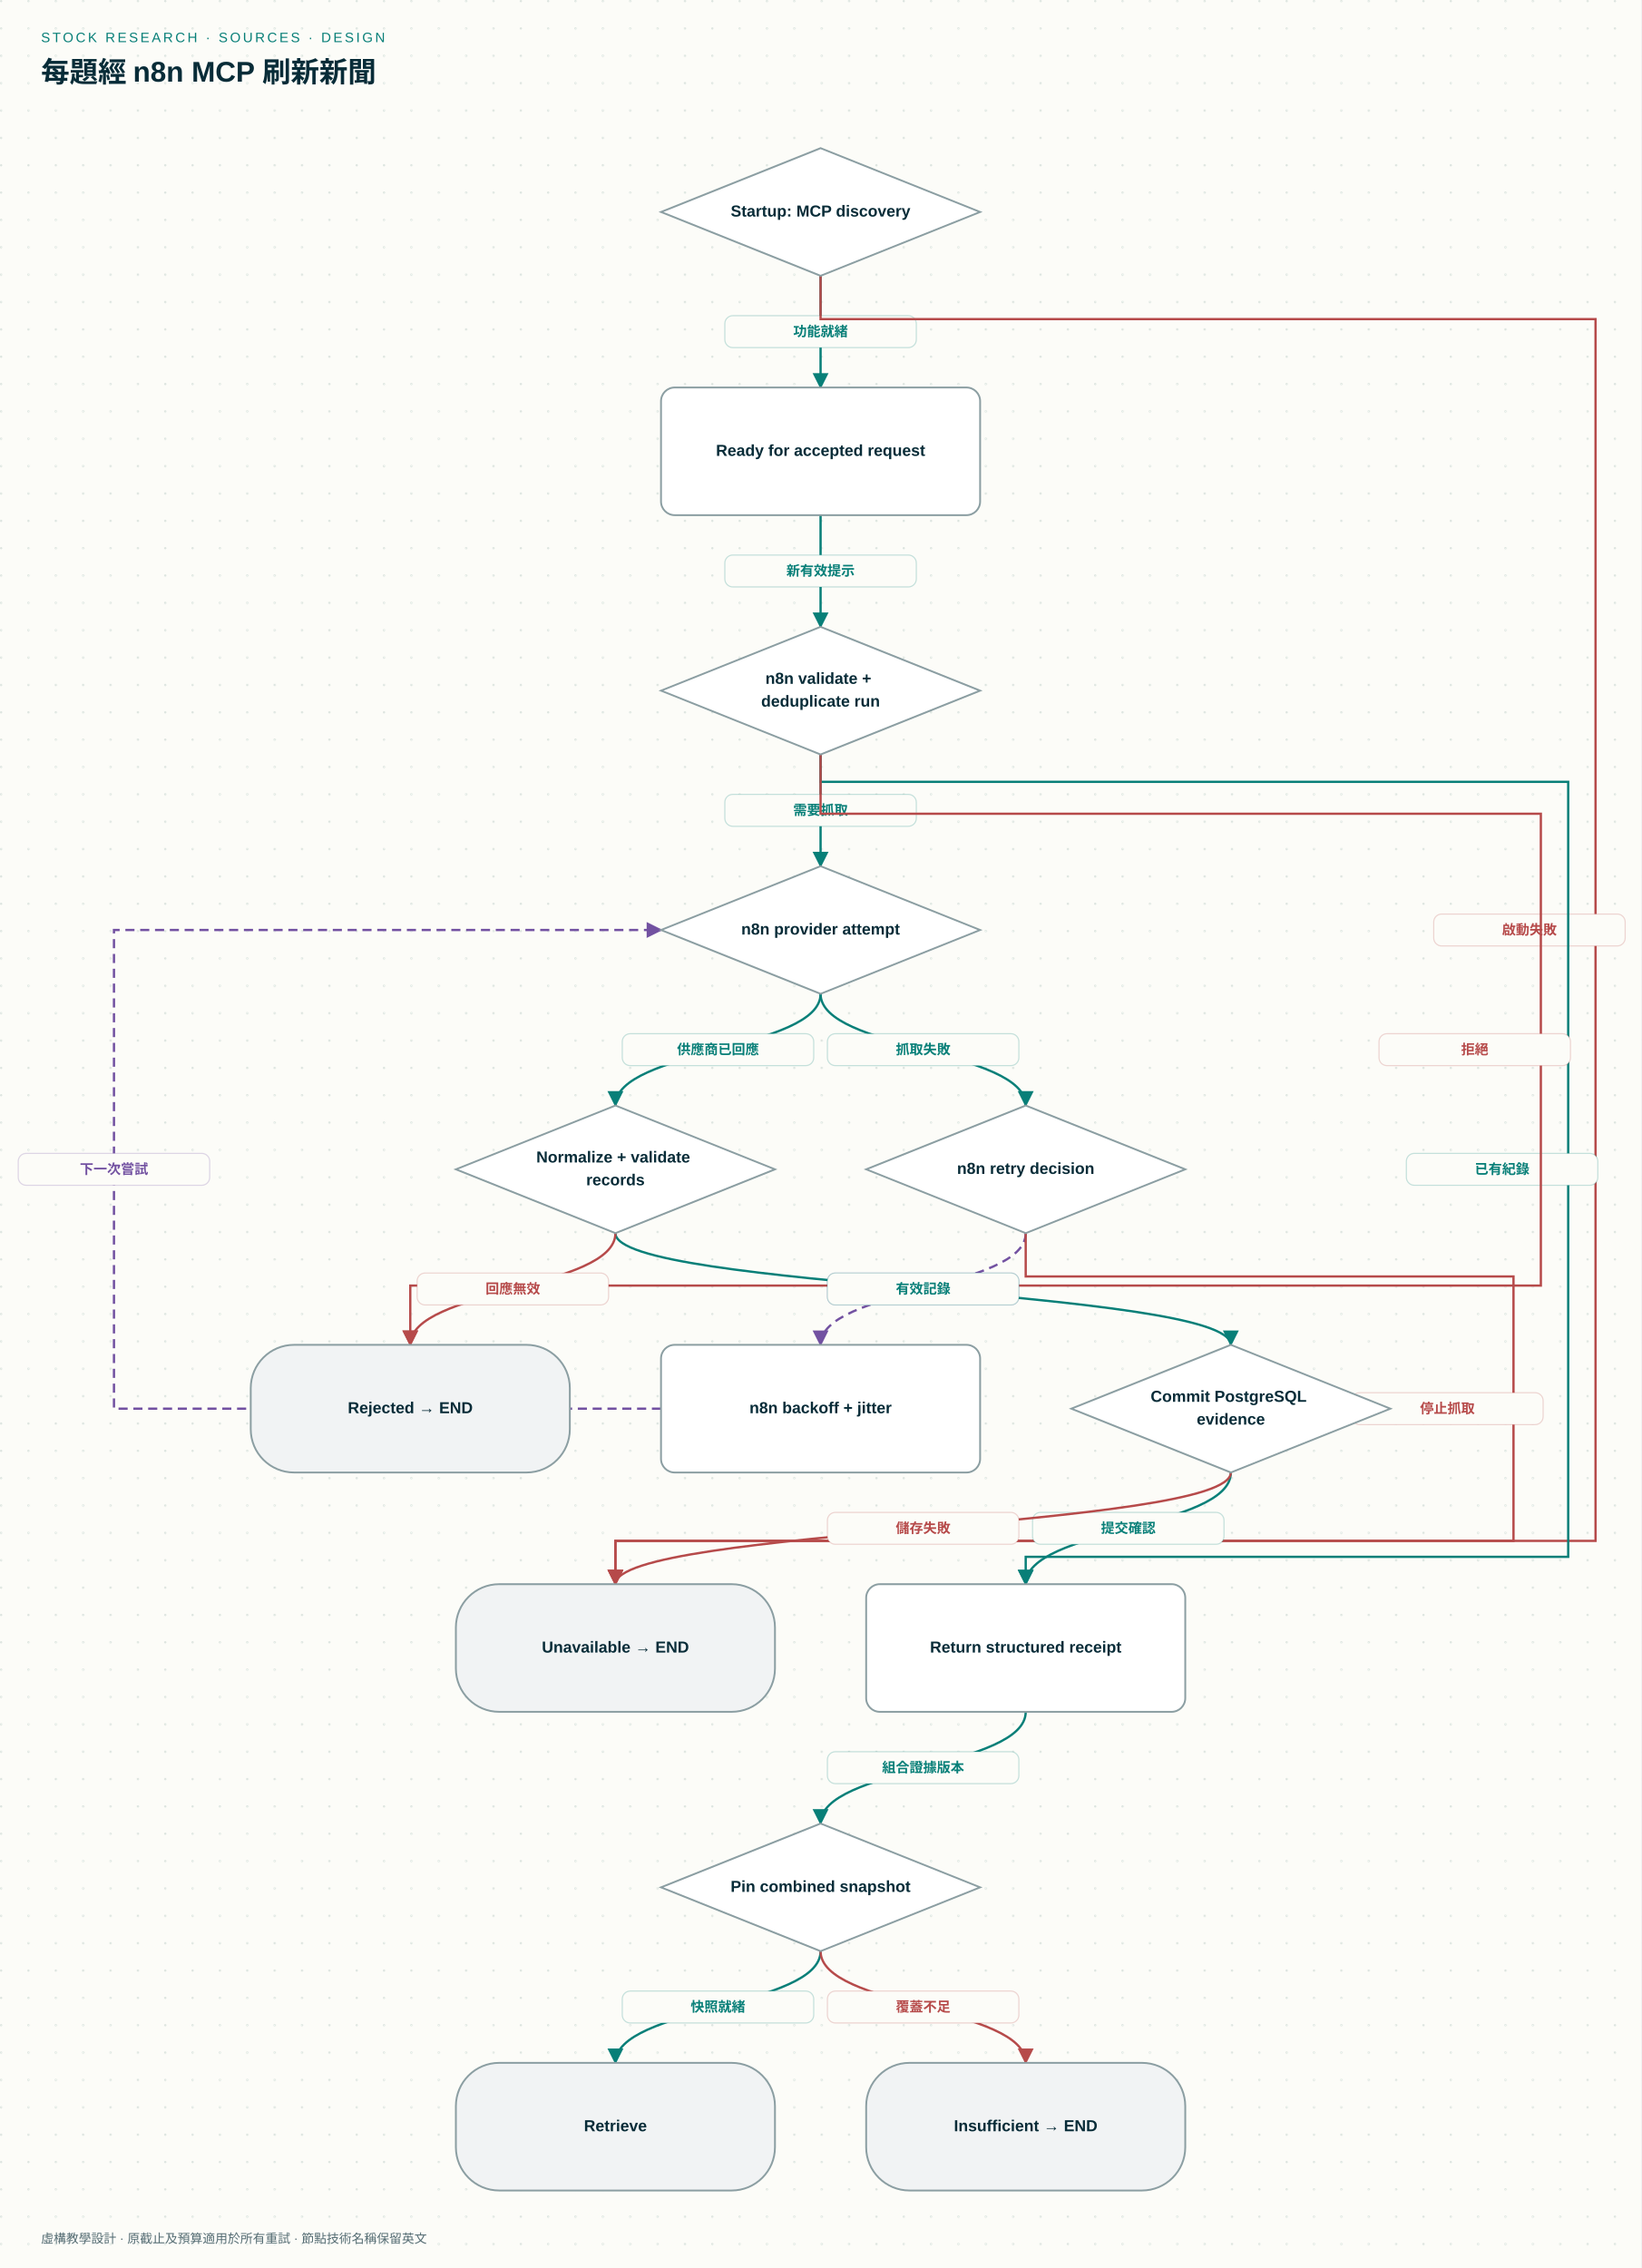
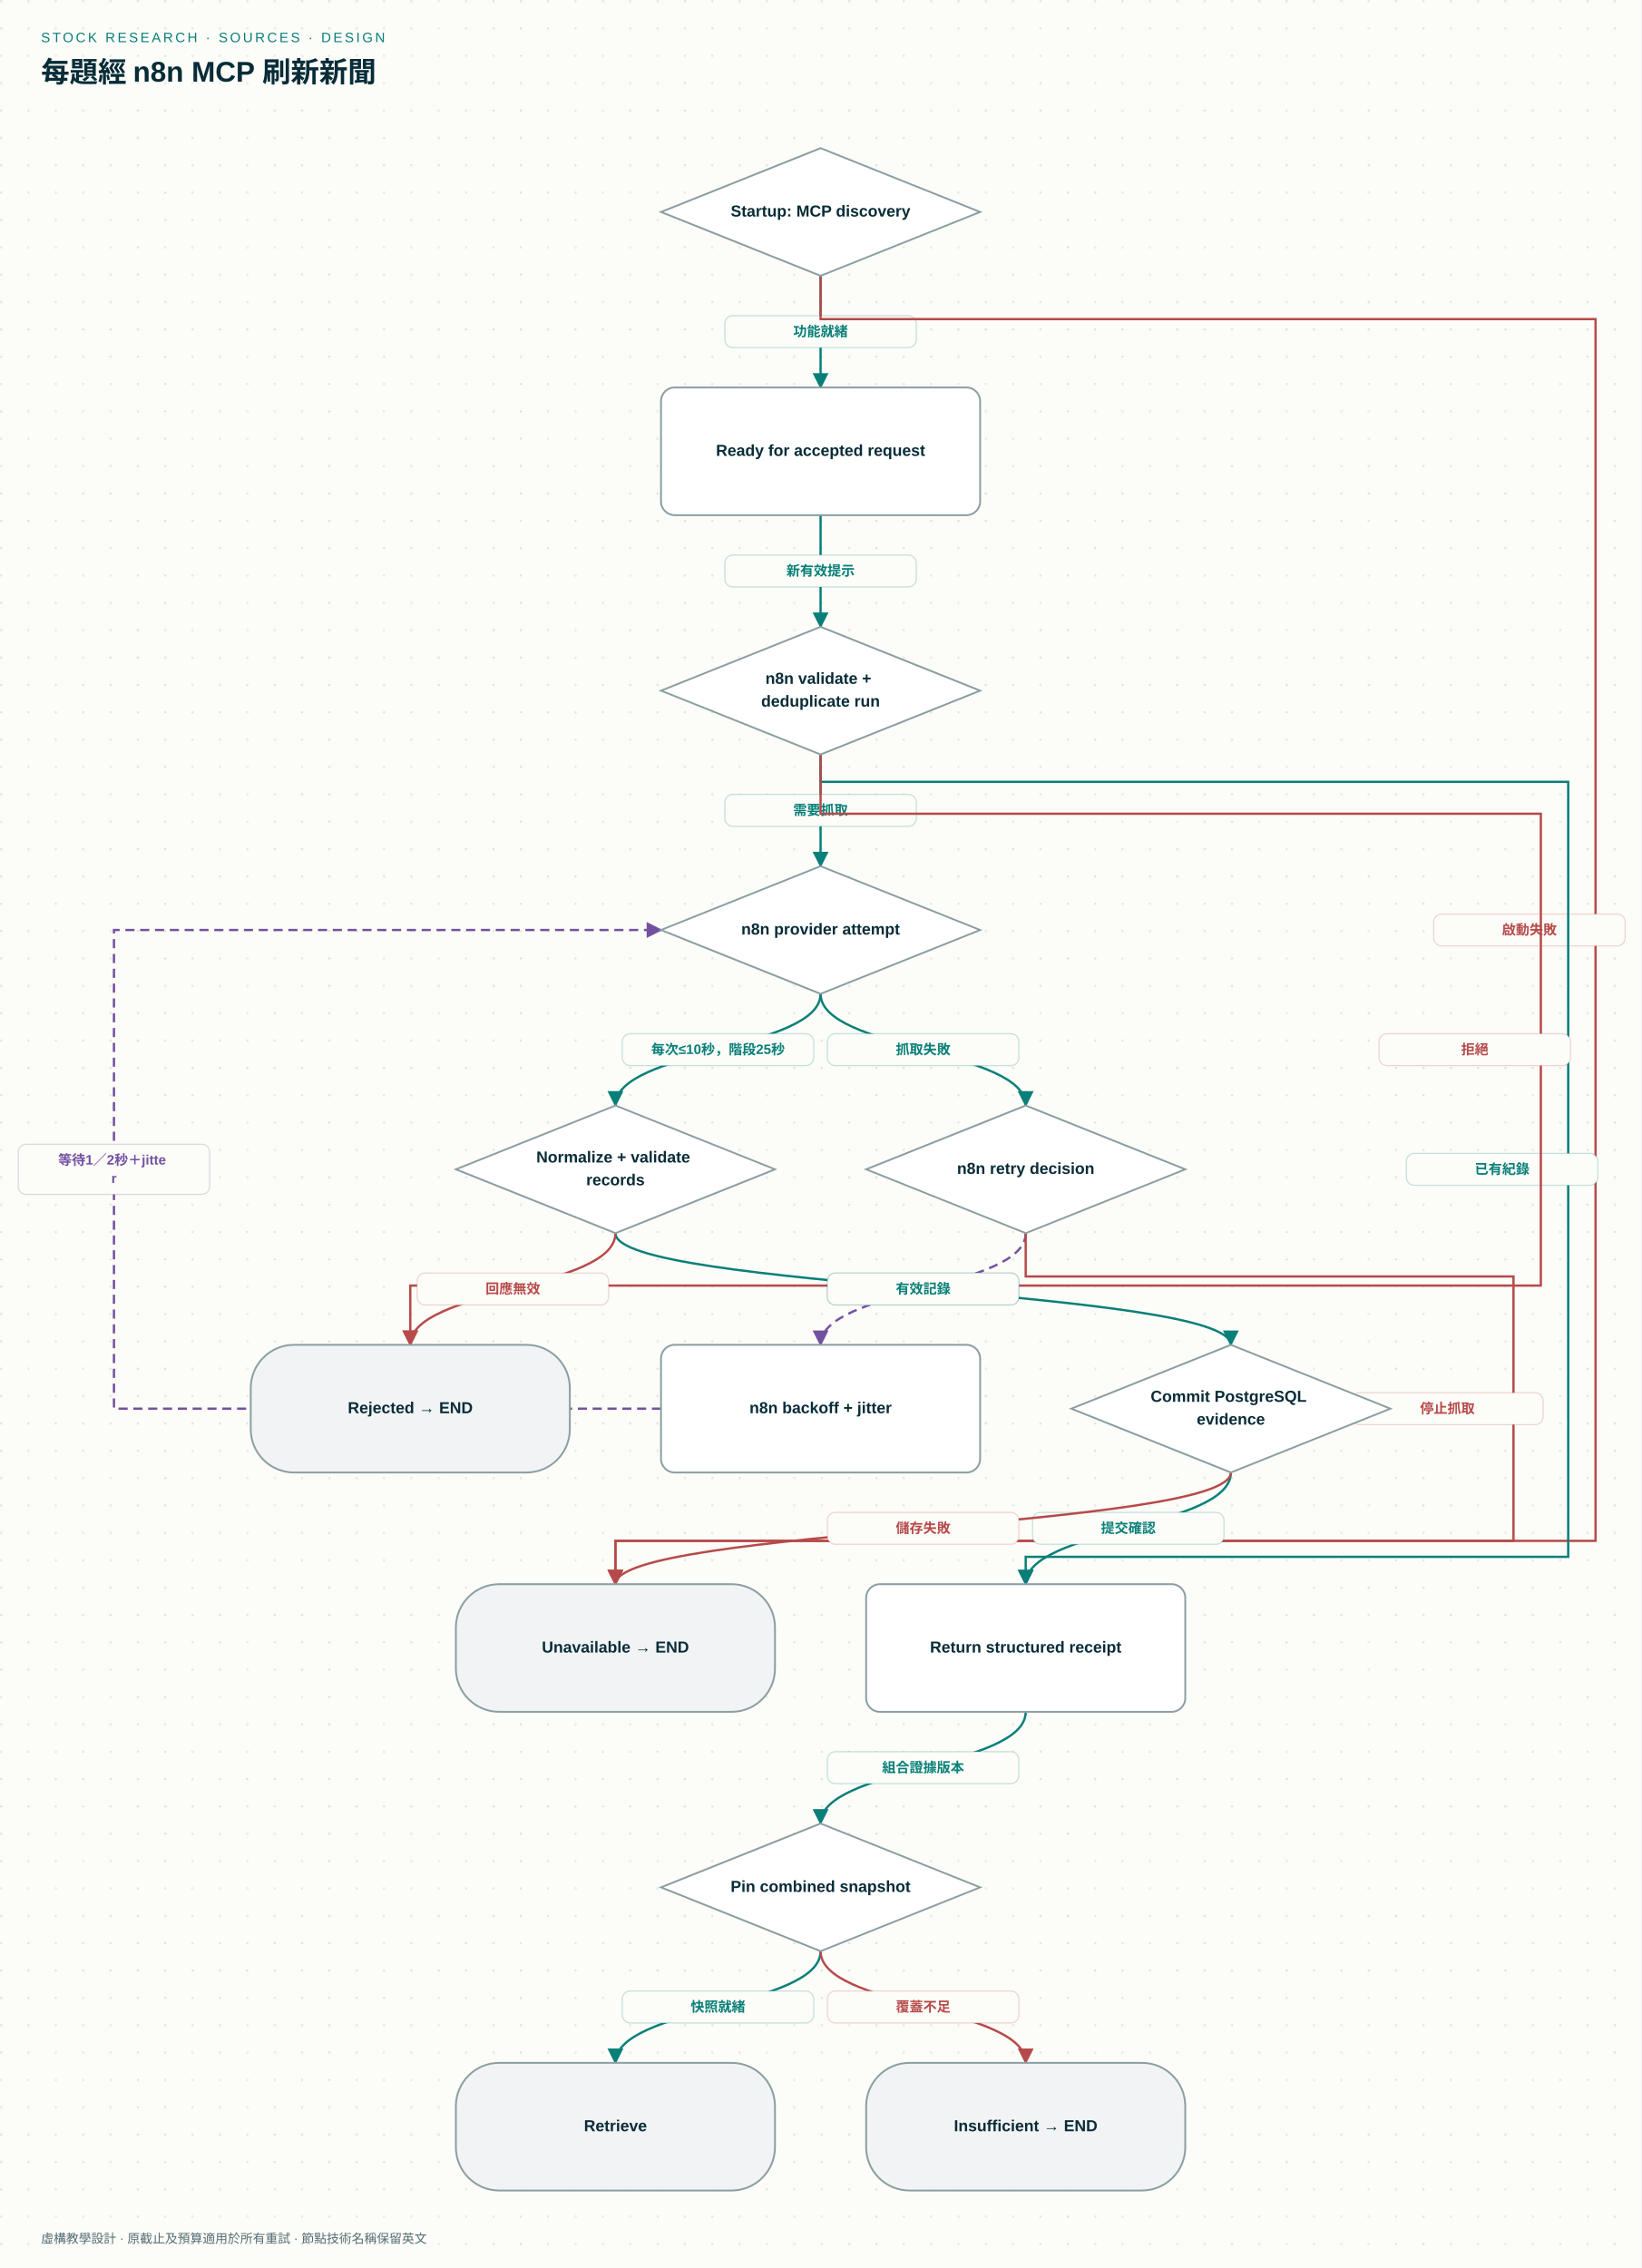
<svg xmlns="http://www.w3.org/2000/svg" viewBox="0 0 1440 1990" width="1440" height="1990" role="img" aria-label="每題經 n8n MCP 刷新新聞" style="font-family:Arial, &quot;Noto Sans TC&quot;, sans-serif;display:block;max-width:100%;height:auto">
  <defs>
    <pattern id="sources-zh-grid" width="24" height="24" patternUnits="userSpaceOnUse">
      <circle cx="1" cy="1" r="1" fill="#dce4df" />
    </pattern>
    <marker id="sources-zh-flow" viewBox="0 0 10 10" refX="9" refY="5" markerWidth="7" markerHeight="7" orient="auto-start-reverse">
      <path d="M 0 0 L 10 5 L 0 10 z" fill="#087f78" />
    </marker>
    <marker id="sources-zh-retry" viewBox="0 0 10 10" refX="9" refY="5" markerWidth="7" markerHeight="7" orient="auto-start-reverse">
      <path d="M 0 0 L 10 5 L 0 10 z" fill="#7251a1" />
    </marker>
    <marker id="sources-zh-fallback" viewBox="0 0 10 10" refX="9" refY="5" markerWidth="7" markerHeight="7" orient="auto-start-reverse">
      <path d="M 0 0 L 10 5 L 0 10 z" fill="#9b641b" />
    </marker>
    <marker id="sources-zh-stop" viewBox="0 0 10 10" refX="9" refY="5" markerWidth="7" markerHeight="7" orient="auto-start-reverse">
      <path d="M 0 0 L 10 5 L 0 10 z" fill="#b64a4a" />
    </marker>
  </defs>
  <rect width="1440" height="1990" fill="#fcfcf8" />
  <rect width="1440" height="1990" fill="url(#sources-zh-grid)" />
  <text x="36" y="37" fill="#087f78" font-size="12" letter-spacing="2">STOCK RESEARCH · SOURCES · DESIGN</text>
  <text x="36" y="72" fill="#082c38" font-size="25" font-weight="700">每題經 n8n MCP 刷新新聞</text>
  <g opacity="1">
    <path d="M 720 242 C 720 291, 720 291, 720 340" fill="none" stroke="#087f78" stroke-width="2" marker-end="url(#sources-zh-flow)" />
    <rect x="636" y="277" width="168" height="28" rx="7" fill="#fcfcf8" stroke="#087f78" stroke-opacity=".23" />
    <text x="720" text-anchor="middle" fill="#087f78" font-size="12" font-weight="600">
      <tspan x="720" y="295">功能就緒</tspan>
    </text>
  </g>
  <g opacity="1">
    <path d="M 720 242 V 280 H 1400 V 1352 H 540 V 1390" fill="none" stroke="#b64a4a" stroke-width="2" marker-end="url(#sources-zh-stop)" />
    <rect x="1258" y="802" width="168" height="28" rx="7" fill="#fcfcf8" stroke="#b64a4a" stroke-opacity=".23" />
    <text x="1342" text-anchor="middle" fill="#b64a4a" font-size="12" font-weight="600">
      <tspan x="1342" y="820">啟動失敗</tspan>
    </text>
  </g>
  <g opacity="1">
    <path d="M 720 452 C 720 501, 720 501, 720 550" fill="none" stroke="#087f78" stroke-width="2" marker-end="url(#sources-zh-flow)" />
    <rect x="636" y="487" width="168" height="28" rx="7" fill="#fcfcf8" stroke="#087f78" stroke-opacity=".23" />
    <text x="720" text-anchor="middle" fill="#087f78" font-size="12" font-weight="600">
      <tspan x="720" y="505">新有效提示</tspan>
    </text>
  </g>
  <g opacity="1">
    <path d="M 720 662 V 686 H 1376 V 1366 H 900 V 1390" fill="none" stroke="#087f78" stroke-width="2" marker-end="url(#sources-zh-flow)" />
    <rect x="1234" y="1012" width="168" height="28" rx="7" fill="#fcfcf8" stroke="#087f78" stroke-opacity=".23" />
    <text x="1318" text-anchor="middle" fill="#087f78" font-size="12" font-weight="600">
      <tspan x="1318" y="1030">已有紀錄</tspan>
    </text>
  </g>
  <g opacity="1">
    <path d="M 720 662 C 720 711, 720 711, 720 760" fill="none" stroke="#087f78" stroke-width="2" marker-end="url(#sources-zh-flow)" />
    <rect x="636" y="697" width="168" height="28" rx="7" fill="#fcfcf8" stroke="#087f78" stroke-opacity=".23" />
    <text x="720" text-anchor="middle" fill="#087f78" font-size="12" font-weight="600">
      <tspan x="720" y="715">需要抓取</tspan>
    </text>
  </g>
  <g opacity="1">
    <path d="M 720 662 V 714 H 1352 V 1128 H 360 V 1180" fill="none" stroke="#b64a4a" stroke-width="2" marker-end="url(#sources-zh-stop)" />
    <rect x="1210" y="907" width="168" height="28" rx="7" fill="#fcfcf8" stroke="#b64a4a" stroke-opacity=".23" />
    <text x="1294" text-anchor="middle" fill="#b64a4a" font-size="12" font-weight="600">
      <tspan x="1294" y="925">拒絕</tspan>
    </text>
  </g>
  <g opacity="1">
    <path d="M 720 872 C 720 921, 540 921, 540 970" fill="none" stroke="#087f78" stroke-width="2" marker-end="url(#sources-zh-flow)" />
    <rect x="546" y="907" width="168" height="28" rx="7" fill="#fcfcf8" stroke="#087f78" stroke-opacity=".23" />
    <text x="630" text-anchor="middle" fill="#087f78" font-size="12" font-weight="600">
-       <tspan x="630" y="925">供應商已回應</tspan>
+       <tspan x="630" y="925">每次≤10秒，階段25秒</tspan>
    </text>
  </g>
  <g opacity="1">
    <path d="M 720 872 C 720 921, 900 921, 900 970" fill="none" stroke="#087f78" stroke-width="2" marker-end="url(#sources-zh-flow)" />
    <rect x="726" y="907" width="168" height="28" rx="7" fill="#fcfcf8" stroke="#087f78" stroke-opacity=".23" />
    <text x="810" text-anchor="middle" fill="#087f78" font-size="12" font-weight="600">
      <tspan x="810" y="925">抓取失敗</tspan>
    </text>
  </g>
  <g opacity="1">
    <path d="M 900 1082 C 900 1131, 720 1131, 720 1180" fill="none" stroke="#7251a1" stroke-width="2" stroke-dasharray="8 5" marker-end="url(#sources-zh-retry)" />
    <rect x="726" y="1117" width="168" height="28" rx="7" fill="#fcfcf8" stroke="#7251a1" stroke-opacity=".23" />
    <text x="810" text-anchor="middle" fill="#7251a1" font-size="12" font-weight="600">
-       <tspan x="810" y="1135">暫時錯誤＋有預算</tspan>
+       <tspan x="810" y="1135">暫時錯誤，次數&lt;3</tspan>
    </text>
  </g>
  <g opacity="1">
    <path d="M 580 1236 H 100 V 816 H 580" fill="none" stroke="#7251a1" stroke-width="2" stroke-dasharray="8 5" marker-end="url(#sources-zh-retry)" />
-     <rect x="16" y="1012" width="168" height="28" rx="7" fill="#fcfcf8" stroke="#7251a1" stroke-opacity=".23" />
+     <rect x="16" y="1004" width="168" height="44" rx="7" fill="#fcfcf8" stroke="#7251a1" stroke-opacity=".23" />
    <text x="100" text-anchor="middle" fill="#7251a1" font-size="12" font-weight="600">
-       <tspan x="100" y="1030">下一次嘗試</tspan>
+       <tspan x="100" y="1022">等待1／2秒＋jitte</tspan>
+       <tspan x="100" y="1038">r</tspan>
    </text>
  </g>
  <g opacity="1">
    <path d="M 900 1082 V 1120 H 1328 V 1352 H 540 V 1390" fill="none" stroke="#b64a4a" stroke-width="2" marker-end="url(#sources-zh-stop)" />
    <rect x="1186" y="1222" width="168" height="28" rx="7" fill="#fcfcf8" stroke="#b64a4a" stroke-opacity=".23" />
    <text x="1270" text-anchor="middle" fill="#b64a4a" font-size="12" font-weight="600">
      <tspan x="1270" y="1240">停止抓取</tspan>
    </text>
  </g>
  <g opacity="1">
    <path d="M 540 1082 C 540 1131, 1080 1131, 1080 1180" fill="none" stroke="#087f78" stroke-width="2" marker-end="url(#sources-zh-flow)" />
    <rect x="726" y="1117" width="168" height="28" rx="7" fill="#fcfcf8" stroke="#087f78" stroke-opacity=".23" />
    <text x="810" text-anchor="middle" fill="#087f78" font-size="12" font-weight="600">
      <tspan x="810" y="1135">有效記錄</tspan>
    </text>
  </g>
  <g opacity="1">
    <path d="M 540 1082 C 540 1131, 360 1131, 360 1180" fill="none" stroke="#b64a4a" stroke-width="2" marker-end="url(#sources-zh-stop)" />
    <rect x="366" y="1117" width="168" height="28" rx="7" fill="#fcfcf8" stroke="#b64a4a" stroke-opacity=".23" />
    <text x="450" text-anchor="middle" fill="#b64a4a" font-size="12" font-weight="600">
      <tspan x="450" y="1135">回應無效</tspan>
    </text>
  </g>
  <g opacity="1">
    <path d="M 1080 1292 C 1080 1341, 900 1341, 900 1390" fill="none" stroke="#087f78" stroke-width="2" marker-end="url(#sources-zh-flow)" />
    <rect x="906" y="1327" width="168" height="28" rx="7" fill="#fcfcf8" stroke="#087f78" stroke-opacity=".23" />
    <text x="990" text-anchor="middle" fill="#087f78" font-size="12" font-weight="600">
      <tspan x="990" y="1345">提交確認</tspan>
    </text>
  </g>
  <g opacity="1">
    <path d="M 1080 1292 C 1080 1341, 540 1341, 540 1390" fill="none" stroke="#b64a4a" stroke-width="2" marker-end="url(#sources-zh-stop)" />
    <rect x="726" y="1327" width="168" height="28" rx="7" fill="#fcfcf8" stroke="#b64a4a" stroke-opacity=".23" />
    <text x="810" text-anchor="middle" fill="#b64a4a" font-size="12" font-weight="600">
      <tspan x="810" y="1345">儲存失敗</tspan>
    </text>
  </g>
  <g opacity="1">
    <path d="M 900 1502 C 900 1551, 720 1551, 720 1600" fill="none" stroke="#087f78" stroke-width="2" marker-end="url(#sources-zh-flow)" />
    <rect x="726" y="1537" width="168" height="28" rx="7" fill="#fcfcf8" stroke="#087f78" stroke-opacity=".23" />
    <text x="810" text-anchor="middle" fill="#087f78" font-size="12" font-weight="600">
      <tspan x="810" y="1555">組合證據版本</tspan>
    </text>
  </g>
  <g opacity="1">
    <path d="M 720 1712 C 720 1761, 540 1761, 540 1810" fill="none" stroke="#087f78" stroke-width="2" marker-end="url(#sources-zh-flow)" />
    <rect x="546" y="1747" width="168" height="28" rx="7" fill="#fcfcf8" stroke="#087f78" stroke-opacity=".23" />
    <text x="630" text-anchor="middle" fill="#087f78" font-size="12" font-weight="600">
      <tspan x="630" y="1765">快照就緒</tspan>
    </text>
  </g>
  <g opacity="1">
    <path d="M 720 1712 C 720 1761, 900 1761, 900 1810" fill="none" stroke="#b64a4a" stroke-width="2" marker-end="url(#sources-zh-stop)" />
    <rect x="726" y="1747" width="168" height="28" rx="7" fill="#fcfcf8" stroke="#b64a4a" stroke-opacity=".23" />
    <text x="810" text-anchor="middle" fill="#b64a4a" font-size="12" font-weight="600">
      <tspan x="810" y="1765">覆蓋不足</tspan>
    </text>
  </g>
  <g data-node-id="Startup: MCP discovery" aria-label="Startup: MCP discovery">
    <polygon points="720,130 860,186 720,242 580,186" fill="#fff" stroke="#8b9ea2" stroke-width="1.6" />
    <text x="720" text-anchor="middle" fill="#082c38" font-size="14" font-weight="600" pointer-events="none">
      <tspan x="720" y="190">Startup: MCP discovery</tspan>
    </text>
  </g>
  <g data-node-id="Ready for accepted request" aria-label="Ready for accepted request">
    <rect x="580" y="340" width="280" height="112" rx="12" fill="#fff" stroke="#8b9ea2" stroke-width="1.6" />
    <text x="720" text-anchor="middle" fill="#082c38" font-size="14" font-weight="600" pointer-events="none">
      <tspan x="720" y="400">Ready for accepted request</tspan>
    </text>
  </g>
  <g data-node-id="Unavailable → END" aria-label="Unavailable → END">
    <rect x="400" y="1390" width="280" height="112" rx="38" fill="#f1f3f4" stroke="#8b9ea2" stroke-width="1.6" />
    <text x="540" text-anchor="middle" fill="#082c38" font-size="14" font-weight="600" pointer-events="none">
      <tspan x="540" y="1450">Unavailable → END</tspan>
    </text>
  </g>
  <g data-node-id="Return structured receipt" aria-label="Return structured receipt">
    <rect x="760" y="1390" width="280" height="112" rx="12" fill="#fff" stroke="#8b9ea2" stroke-width="1.6" />
    <text x="900" text-anchor="middle" fill="#082c38" font-size="14" font-weight="600" pointer-events="none">
      <tspan x="900" y="1450">Return structured receipt</tspan>
    </text>
  </g>
  <g data-node-id="n8n validate + deduplicate run" aria-label="n8n validate + deduplicate run">
    <polygon points="720,550 860,606 720,662 580,606" fill="#fff" stroke="#8b9ea2" stroke-width="1.6" />
    <text x="720" text-anchor="middle" fill="#082c38" font-size="14" font-weight="600" pointer-events="none">
      <tspan x="720" y="600">n8n validate +</tspan>
      <tspan x="720" y="620">deduplicate run</tspan>
    </text>
  </g>
  <g data-node-id="n8n provider attempt" aria-label="n8n provider attempt">
    <polygon points="720,760 860,816 720,872 580,816" fill="#fff" stroke="#8b9ea2" stroke-width="1.6" />
    <text x="720" text-anchor="middle" fill="#082c38" font-size="14" font-weight="600" pointer-events="none">
      <tspan x="720" y="820">n8n provider attempt</tspan>
    </text>
  </g>
  <g data-node-id="Rejected → END" aria-label="Rejected → END">
    <rect x="220" y="1180" width="280" height="112" rx="38" fill="#f1f3f4" stroke="#8b9ea2" stroke-width="1.6" />
    <text x="360" text-anchor="middle" fill="#082c38" font-size="14" font-weight="600" pointer-events="none">
      <tspan x="360" y="1240">Rejected → END</tspan>
    </text>
  </g>
  <g data-node-id="n8n backoff + jitter" aria-label="n8n backoff + jitter">
    <rect x="580" y="1180" width="280" height="112" rx="12" fill="#fff" stroke="#8b9ea2" stroke-width="1.6" />
    <text x="720" text-anchor="middle" fill="#082c38" font-size="14" font-weight="600" pointer-events="none">
      <tspan x="720" y="1240">n8n backoff + jitter</tspan>
    </text>
  </g>
  <g data-node-id="Commit PostgreSQL evidence" aria-label="Commit PostgreSQL evidence">
    <polygon points="1080,1180 1220,1236 1080,1292 940,1236" fill="#fff" stroke="#8b9ea2" stroke-width="1.6" />
    <text x="1080" text-anchor="middle" fill="#082c38" font-size="14" font-weight="600" pointer-events="none">
      <tspan x="1080" y="1230">Commit PostgreSQL</tspan>
      <tspan x="1080" y="1250">evidence</tspan>
    </text>
  </g>
  <g data-node-id="Normalize + validate records" aria-label="Normalize + validate records">
    <polygon points="540,970 680,1026 540,1082 400,1026" fill="#fff" stroke="#8b9ea2" stroke-width="1.6" />
    <text x="540" text-anchor="middle" fill="#082c38" font-size="14" font-weight="600" pointer-events="none">
      <tspan x="540" y="1020">Normalize + validate</tspan>
      <tspan x="540" y="1040">records</tspan>
    </text>
  </g>
  <g data-node-id="n8n retry decision" aria-label="n8n retry decision">
    <polygon points="900,970 1040,1026 900,1082 760,1026" fill="#fff" stroke="#8b9ea2" stroke-width="1.6" />
    <text x="900" text-anchor="middle" fill="#082c38" font-size="14" font-weight="600" pointer-events="none">
      <tspan x="900" y="1030">n8n retry decision</tspan>
    </text>
  </g>
  <g data-node-id="Pin combined snapshot" aria-label="Pin combined snapshot">
    <polygon points="720,1600 860,1656 720,1712 580,1656" fill="#fff" stroke="#8b9ea2" stroke-width="1.6" />
    <text x="720" text-anchor="middle" fill="#082c38" font-size="14" font-weight="600" pointer-events="none">
      <tspan x="720" y="1660">Pin combined snapshot</tspan>
    </text>
  </g>
  <g data-node-id="Retrieve" aria-label="Retrieve">
    <rect x="400" y="1810" width="280" height="112" rx="38" fill="#f1f3f4" stroke="#8b9ea2" stroke-width="1.6" />
    <text x="540" text-anchor="middle" fill="#082c38" font-size="14" font-weight="600" pointer-events="none">
      <tspan x="540" y="1870">Retrieve</tspan>
    </text>
  </g>
  <g data-node-id="Insufficient → END" aria-label="Insufficient → END">
    <rect x="760" y="1810" width="280" height="112" rx="38" fill="#f1f3f4" stroke="#8b9ea2" stroke-width="1.6" />
    <text x="900" text-anchor="middle" fill="#082c38" font-size="14" font-weight="600" pointer-events="none">
      <tspan x="900" y="1870">Insufficient → END</tspan>
    </text>
  </g>
  <text x="36" y="1968" font-size="11" fill="#536b72">虛構教學設計 · 原截止及預算適用於所有重試 · 節點技術名稱保留英文</text>
</svg>
